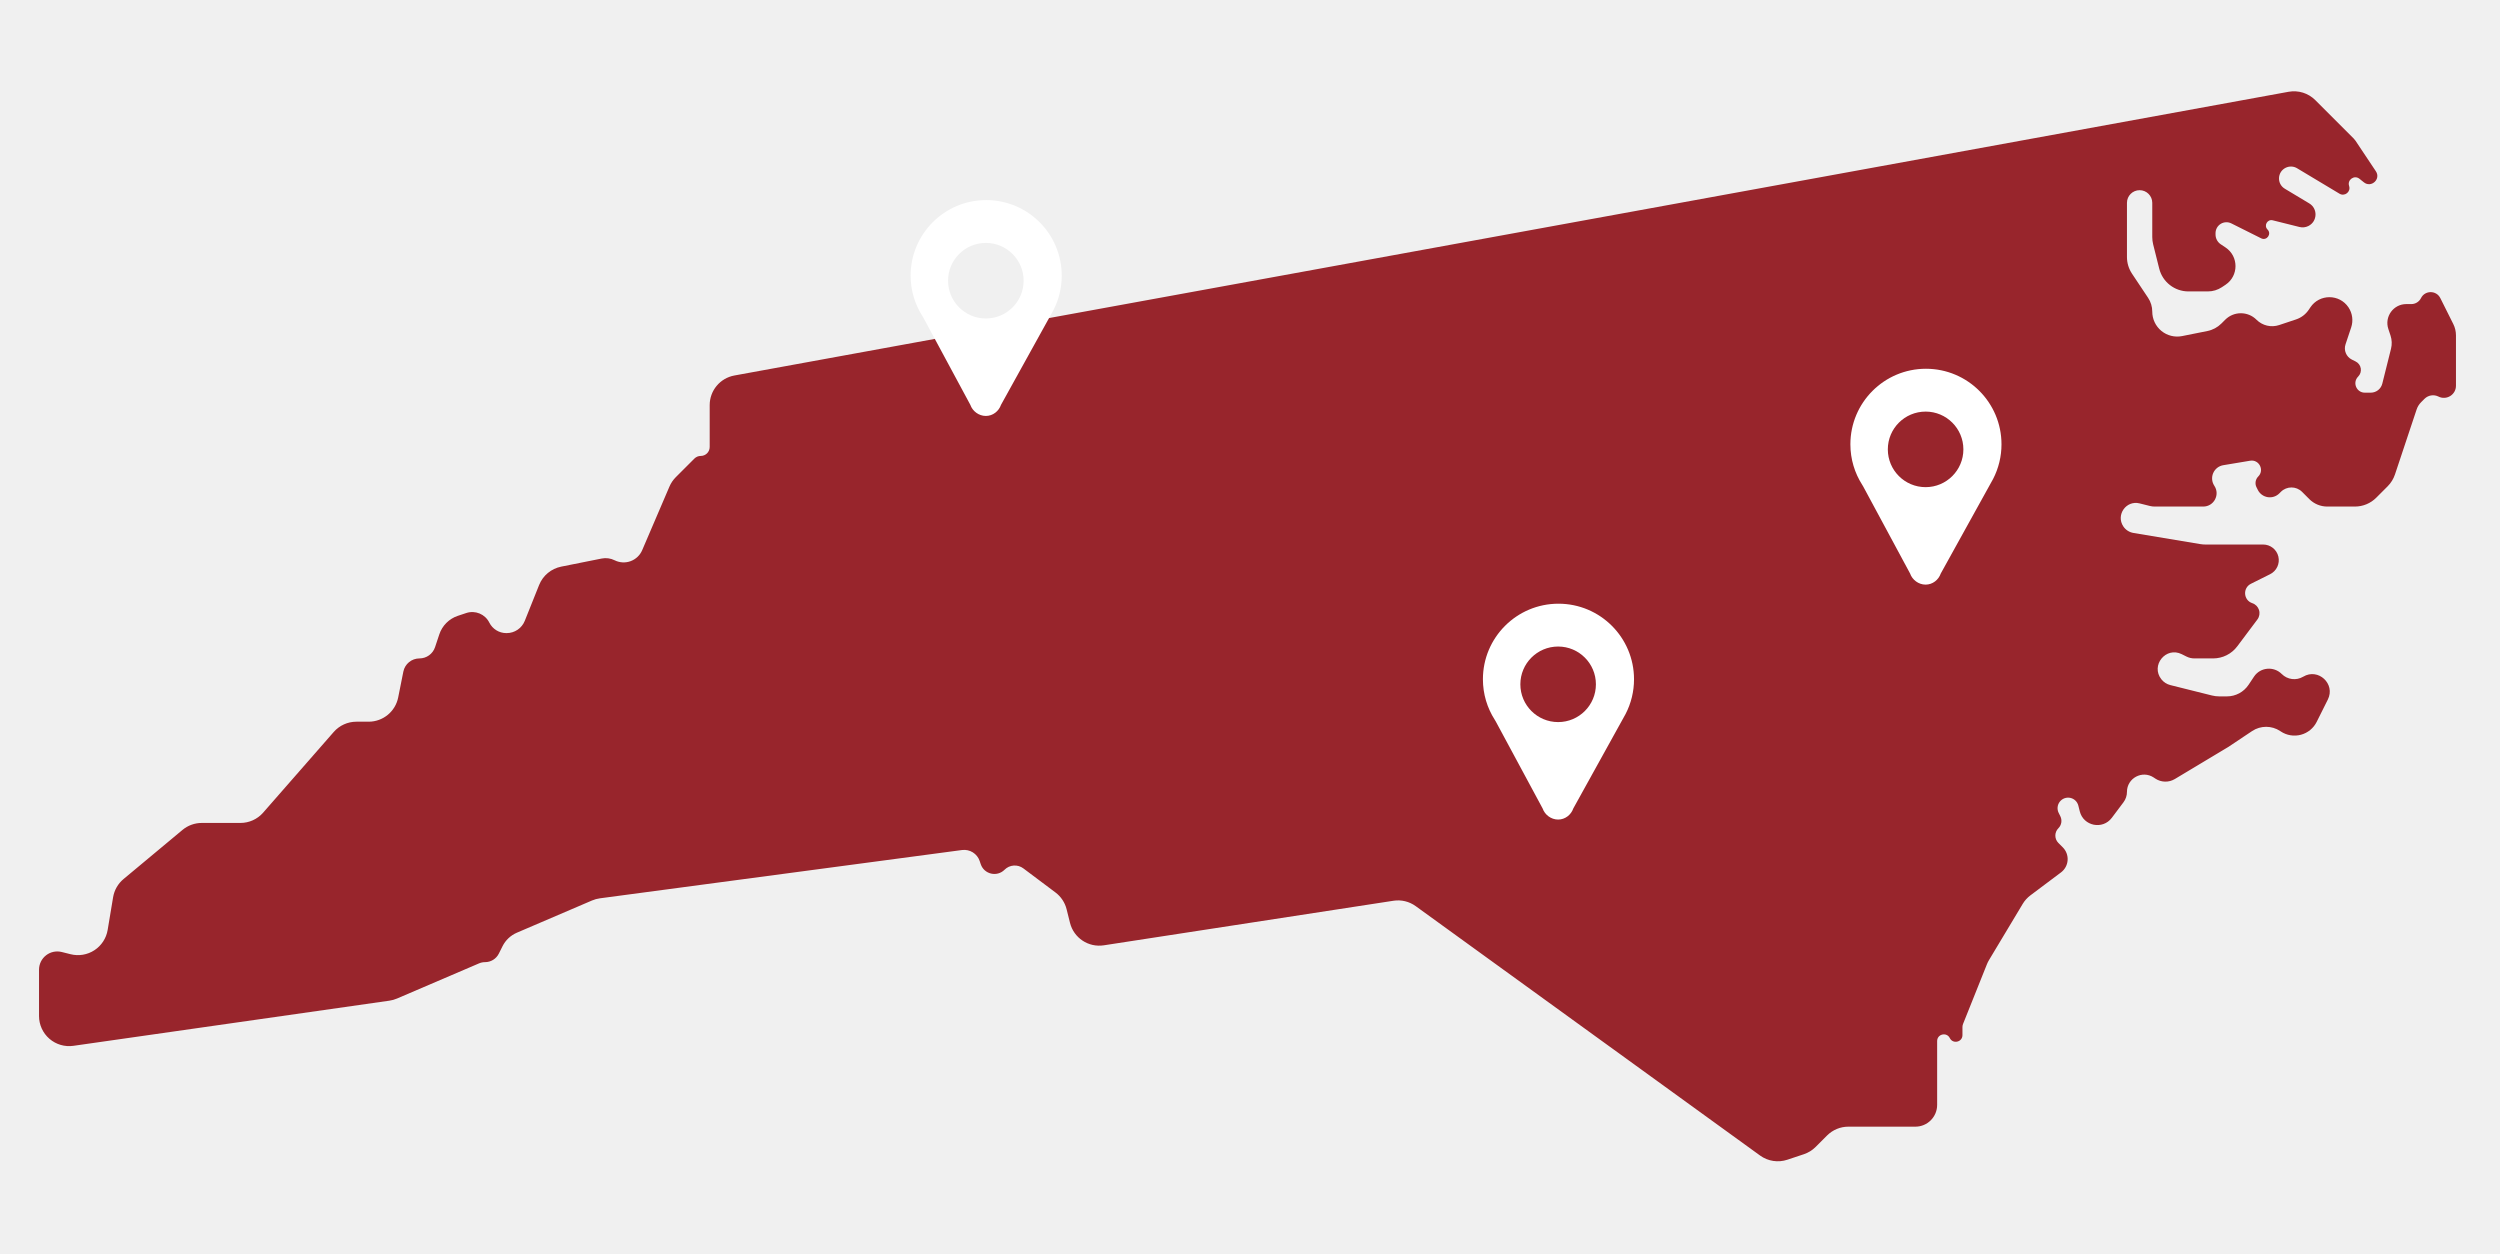
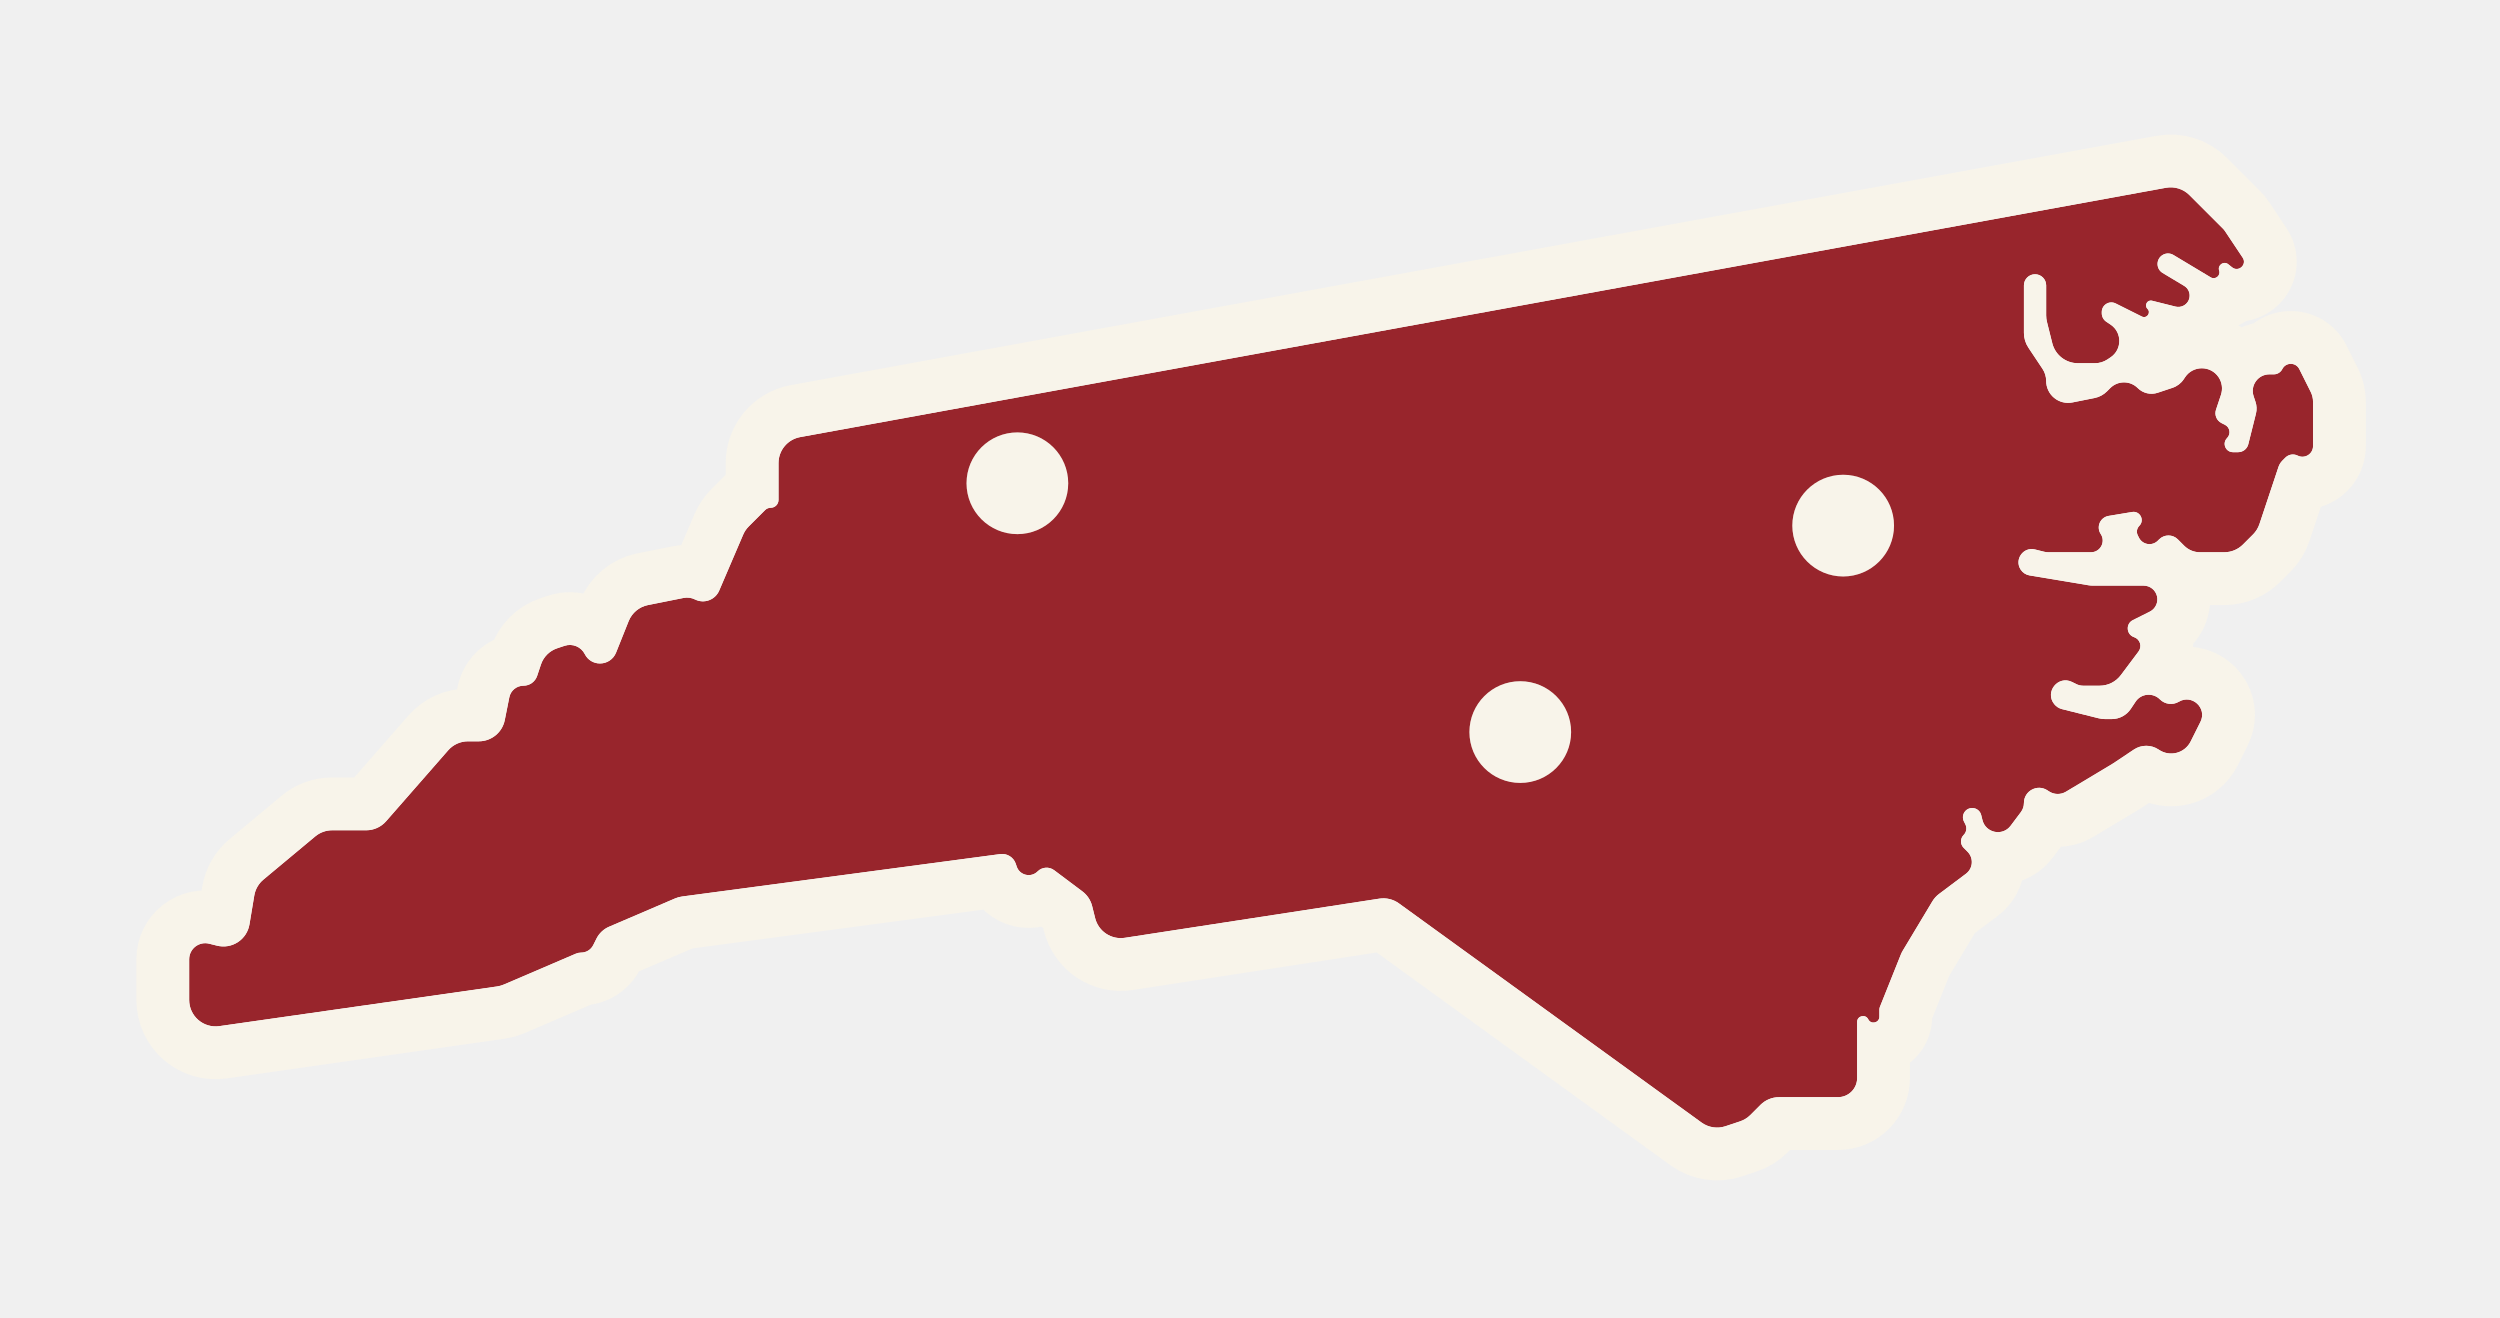
- <svg xmlns="http://www.w3.org/2000/svg" width="415" height="208" fill="none" viewBox="0 0 415 208">
-   <path fill="#98252C" fill-rule="evenodd" d="M117.808 67.252a5 5 0 0 1 4.102-4.92l257.994-47.096a5 5 0 0 1 4.433 1.383l6.386 6.386c.108.108.205.227.29.354l3.385 5.078c.867 1.3-.773 2.804-1.994 1.828l-.734-.588c-.849-.68-2.061.165-1.717 1.197.32.96-.728 1.801-1.596 1.28l-7.042-4.225a1.98 1.98 0 0 0-1.905-.073c-1.399.699-1.474 2.666-.134 3.47l4.061 2.437c1.45.87 1.368 2.999-.145 3.755a2.142 2.142 0 0 1-1.478.163l-4.439-1.11c-.897-.225-1.52.875-.866 1.53.731.73-.128 1.923-1.053 1.46l-4.956-2.478a1.811 1.811 0 0 0-2.621 1.62v.226c0 .653.326 1.262.869 1.624l.788.525c2.21 1.474 2.21 4.72 0 6.194l-.598.399a4.206 4.206 0 0 1-2.331.706h-3.226a5 5 0 0 1-4.851-3.788l-1.005-4.018a5.007 5.007 0 0 1-.149-1.213v-5.687a2.1 2.1 0 1 0-4.201 0v8.99a5 5 0 0 0 .84 2.774l2.666 4a4.14 4.14 0 0 1 .695 2.295 4.14 4.14 0 0 0 4.951 4.06l4.198-.84a4.556 4.556 0 0 0 2.33-1.248l.629-.628a3.672 3.672 0 0 1 5.193 0 3.67 3.67 0 0 0 3.757.887l2.812-.937a4.108 4.108 0 0 0 2.119-1.62l.251-.375c1.507-2.261 4.83-2.261 6.337 0 .651.977.815 2.201.444 3.316l-.941 2.821a2.085 2.085 0 0 0 1.045 2.522l.646.323a1.563 1.563 0 0 1 .406 2.503c-.985.985-.287 2.669 1.105 2.669h.989c.905 0 1.694-.617 1.913-1.495l1.448-5.79a3.962 3.962 0 0 0-.085-2.212l-.358-1.073c-.678-2.035.837-4.136 2.981-4.136h.834c.679 0 1.301-.384 1.604-.991.662-1.323 2.549-1.323 3.21 0l2.153 4.306c.292.583.443 1.226.443 1.878v8.364c0 1.493-1.571 2.464-2.906 1.796a2.008 2.008 0 0 0-2.318.376l-.559.559c-.341.34-.598.756-.75 1.213l-3.596 10.79a5.005 5.005 0 0 1-1.208 1.954l-1.902 1.903a5.001 5.001 0 0 1-3.536 1.464h-4.591a4.203 4.203 0 0 1-2.971-1.23l-1.211-1.212a2.488 2.488 0 0 0-3.519 0l-.256.256a2.228 2.228 0 0 1-3.568-.579l-.22-.44a1.548 1.548 0 0 1 .29-1.785c1.064-1.064.136-2.867-1.348-2.62l-4.459.744a2.218 2.218 0 0 0-1.481 3.418c.983 1.474-.074 3.448-1.845 3.448h-8.066a3.22 3.22 0 0 1-.776-.095l-1.727-.432c-2.224-.556-3.966 1.917-2.695 3.825a2.51 2.51 0 0 0 1.675 1.082l11.123 1.854c.272.046.547.068.822.068h9.593a2.598 2.598 0 0 1 1.162 4.92l-3.194 1.597c-1.393.696-1.248 2.728.229 3.22a1.748 1.748 0 0 1 .845 2.707l-3.347 4.463a5.002 5.002 0 0 1-4 2h-3.107c-.457 0-.908-.106-1.316-.311l-.782-.391c-2.638-1.319-5.221 1.876-3.378 4.179.376.47.896.804 1.48.95l6.905 1.726c.396.099.804.149 1.213.149h1.276c1.443 0 2.79-.721 3.59-1.921l.911-1.367c1.04-1.559 3.267-1.756 4.593-.431a2.926 2.926 0 0 0 3.563.451c2.493-1.496 5.395 1.191 4.095 3.792l-1.855 3.711a4.115 4.115 0 0 1-5.963 1.583l-.089-.06a4.21 4.21 0 0 0-4.669 0l-3.967 2.645-8.86 5.317a3.03 3.03 0 0 1-3.238-.077l-.257-.172c-1.902-1.268-4.45.095-4.45 2.381 0 .62-.201 1.222-.572 1.718l-1.941 2.587c-1.519 2.025-4.707 1.381-5.32-1.074l-.238-.95a1.751 1.751 0 1 0-3.265 1.208l.276.554a1.727 1.727 0 0 1-.323 1.993 1.726 1.726 0 0 0 0 2.441l.731.731a2.76 2.76 0 0 1-.296 4.159l-5.073 3.806a4.989 4.989 0 0 0-1.288 1.427l-5.592 9.32a5.013 5.013 0 0 0-.354.716l-3.951 9.877a1.43 1.43 0 0 0-.102.529v1.331c0 1.17-1.577 1.542-2.1.495-.524-1.046-2.101-.674-2.101.496v10.599a3.611 3.611 0 0 1-3.611 3.611h-11.123a4.996 4.996 0 0 0-3.535 1.464l-1.902 1.902a4.992 4.992 0 0 1-1.955 1.208l-2.747.916a5 5 0 0 1-4.514-.694l-57.175-41.405a4.993 4.993 0 0 0-3.693-.892l-48.08 7.397a4.999 4.999 0 0 1-5.611-3.729l-.565-2.259a5 5 0 0 0-1.85-2.787l-5.324-3.993a2.391 2.391 0 0 0-3.125.222c-1.256 1.257-3.396.752-3.958-.934l-.167-.502a2.718 2.718 0 0 0-2.937-1.834l-60.112 8.016c-.45.06-.891.181-1.309.36l-12.468 5.344a4.772 4.772 0 0 0-2.388 2.252l-.614 1.228a2.552 2.552 0 0 1-2.282 1.41c-.345 0-.687.07-1.005.206l-13.615 5.836a4.994 4.994 0 0 1-1.262.354l-52.455 7.494a5 5 0 0 1-5.707-4.95v-7.685a3.032 3.032 0 0 1 3.765-2.94l1.483.371a5 5 0 0 0 6.145-4.028l.905-5.432a5.002 5.002 0 0 1 1.731-3.019l9.787-8.156a5 5 0 0 1 3.201-1.159h6.424a5 5 0 0 0 3.763-1.708l11.716-13.391a5 5 0 0 1 3.763-1.707h2.034a5 5 0 0 0 4.903-4.02l.858-4.292a2.728 2.728 0 0 1 2.674-2.192 2.727 2.727 0 0 0 2.588-1.865l.71-2.133A4.858 4.858 0 0 1 76 102.228l1.395-.465a3.162 3.162 0 0 1 3.829 1.585 3.162 3.162 0 0 0 2.828 1.749h.05c1.327 0 2.52-.808 3.013-2.04l2.38-5.95a5 5 0 0 1 3.661-3.045l6.721-1.345a3.345 3.345 0 0 1 2.153.289 3.346 3.346 0 0 0 4.572-1.675l4.525-10.558a5.004 5.004 0 0 1 1.06-1.566l3.086-3.086a1.483 1.483 0 0 1 1.05-.435c.82 0 1.485-.665 1.485-1.485v-6.95Z" clip-rule="evenodd" />
-   <path fill="#fff" d="M163.705 33.214c-6.926 0-12.541 5.615-12.541 12.541 0 2.478.72 4.775 1.96 6.719.06.095.105.188.168.281l7.781 14.445c.366 1.05 1.401 1.847 2.577 1.847 1.175 0 2.153-.797 2.519-1.847l8.679-15.678a12.512 12.512 0 0 0 1.399-5.767c0-6.926-5.615-12.541-12.542-12.541Zm-.055 7.11a6.271 6.271 0 1 1 0 12.543 6.271 6.271 0 0 1 0-12.542Zm95.055 59.89c-6.926 0-12.541 5.615-12.541 12.542 0 2.477.72 4.774 1.96 6.718.06.095.105.188.168.281l7.781 14.445c.366 1.05 1.401 1.847 2.577 1.847 1.175 0 2.153-.797 2.519-1.847l8.679-15.677a12.514 12.514 0 0 0 1.399-5.767c0-6.927-5.615-12.542-12.542-12.542Zm-.055 7.111a6.27 6.27 0 1 1 0 12.541 6.27 6.27 0 0 1 0-12.541Zm61.055-46.111c-6.926 0-12.541 5.615-12.541 12.541 0 2.478.72 4.775 1.96 6.719.06.095.105.188.168.281l7.781 14.445c.366 1.05 1.401 1.847 2.577 1.847 1.175 0 2.153-.797 2.519-1.847l8.679-15.678a12.512 12.512 0 0 0 1.399-5.767c0-6.926-5.615-12.541-12.542-12.541Zm-.055 7.11a6.271 6.271 0 1 1 0 12.543 6.271 6.271 0 0 1 0-12.542Z" />
+ <svg xmlns="http://www.w3.org/2000/svg" width="482" height="254" fill="none" viewBox="0 0 482 254">
+   <mask id="a" width="431" height="202" x="25.473" y="25.723" fill="#000" maskUnits="userSpaceOnUse">
+     <path fill="#fff" d="M25.473 25.723h431v202h-431z" />
+     <path fill-rule="evenodd" d="M150.098 89.28a5.09 5.09 0 0 1 4.176-5.007l263.327-48.07a5.09 5.09 0 0 1 4.514 1.407l6.523 6.523c.11.11.209.231.295.36l3.455 5.183c.885 1.328-.789 2.863-2.035 1.866l-.75-.6c-.866-.693-2.102.17-1.752 1.222.327.98-.742 1.838-1.629 1.306l-7.186-4.312a2.022 2.022 0 0 0-1.945-.075c-1.428.714-1.505 2.722-.136 3.543l4.144 2.487c1.48.888 1.396 3.06-.148 3.832a2.188 2.188 0 0 1-1.509.166l-4.53-1.133c-.916-.229-1.551.894-.884 1.561.747.747-.13 1.963-1.074 1.49l-5.058-2.528a1.849 1.849 0 0 0-2.676 1.653v.231c0 .666.333 1.288.887 1.657l.805.537c2.255 1.503 2.255 4.817 0 6.32l-.611.408a4.29 4.29 0 0 1-2.379.72h-3.303a5.09 5.09 0 0 1-4.938-3.856l-1.028-4.112a5.086 5.086 0 0 1-.152-1.234v-5.806a2.144 2.144 0 0 0-4.288 0v9.179c0 1.005.298 1.987.855 2.823l2.724 4.086a4.23 4.23 0 0 1 .709 2.343 4.224 4.224 0 0 0 5.053 4.143l4.284-.857a4.653 4.653 0 0 0 2.379-1.273l.641-.642a3.748 3.748 0 0 1 5.3 0 3.748 3.748 0 0 0 3.835.906l2.869-.957a4.197 4.197 0 0 0 2.164-1.652l.256-.384c1.538-2.308 4.929-2.308 6.467 0 .665.998.832 2.247.453 3.384l-.96 2.88a2.127 2.127 0 0 0 1.067 2.574l.659.33a1.595 1.595 0 0 1 .414 2.554c-1.005 1.005-.293 2.723 1.128 2.723h1.009c.924 0 1.729-.628 1.953-1.525l1.477-5.91a4.032 4.032 0 0 0-.086-2.257l-.365-1.095c-.692-2.076.853-4.22 3.042-4.22h.851c.693 0 1.327-.393 1.638-1.013.674-1.35 2.6-1.35 3.275 0l2.197 4.395c.298.595.453 1.252.453 1.917v8.536c0 1.524-1.603 2.515-2.966 1.833a2.05 2.05 0 0 0-2.366.384l-.571.57c-.347.348-.61.772-.765 1.24l-3.671 11.014a5.086 5.086 0 0 1-1.23 1.989l-1.947 1.948a5.095 5.095 0 0 1-3.6 1.491h-4.691a4.286 4.286 0 0 1-3.031-1.256l-1.236-1.236a2.54 2.54 0 0 0-3.592 0l-.261.261a2.274 2.274 0 0 1-3.642-.591l-.224-.449a1.578 1.578 0 0 1 .296-1.822c1.085-1.086.139-2.926-1.376-2.673l-4.551.758a2.264 2.264 0 0 0-1.512 3.489c1.003 1.504-.075 3.519-1.883 3.519h-8.232c-.267 0-.533-.033-.792-.098l-1.762-.44c-2.27-.568-4.049 1.956-2.751 3.903a2.556 2.556 0 0 0 1.709 1.105l11.354 1.893c.276.046.556.069.837.069h9.792a2.65 2.65 0 0 1 1.185 5.02l-3.26 1.63c-1.421.711-1.274 2.785.234 3.288a1.782 1.782 0 0 1 .862 2.761l-3.42 4.561a5.089 5.089 0 0 1-4.072 2.036h-3.177c-.467 0-.927-.108-1.344-.317l-.798-.399c-2.692-1.346-5.327 1.914-3.447 4.264.384.48.915.821 1.511.97l7.048 1.762c.404.101.819.152 1.235.152h1.304a4.405 4.405 0 0 0 3.665-1.961l.929-1.394c1.061-1.592 3.335-1.793 4.687-.44a2.99 2.99 0 0 0 3.637.46c2.545-1.527 5.506 1.215 4.179 3.869l-1.893 3.788a4.2 4.2 0 0 1-6.085 1.616l-.091-.061a4.296 4.296 0 0 0-4.766 0l-4.049 2.699-9.042 5.426a3.09 3.09 0 0 1-3.304-.078l-.263-.176c-1.941-1.294-4.542.098-4.542 2.431a2.92 2.92 0 0 1-.584 1.752l-1.981 2.641c-1.549 2.067-4.803 1.41-5.43-1.096l-.242-.97a1.788 1.788 0 1 0-3.333 1.233l.283.566a1.763 1.763 0 0 1-.33 2.034 1.762 1.762 0 0 0 0 2.492l.745.745a2.817 2.817 0 0 1-.301 4.245l-5.18 3.885a5.101 5.101 0 0 0-1.311 1.454l-5.709 9.515a5.2 5.2 0 0 0-.361.729l-4.032 10.081a1.449 1.449 0 0 0-.104.54v1.358c0 1.194-1.61 1.574-2.144.506s-2.144-.688-2.144.506v10.817a3.685 3.685 0 0 1-3.685 3.685h-11.358c-1.35 0-2.644.537-3.599 1.491l-1.947 1.948c-.559.558-1.24.98-1.99 1.229l-2.813.938a5.09 5.09 0 0 1-4.595-.706l-58.363-42.266a5.087 5.087 0 0 0-3.759-.908l-49.088 7.552a5.09 5.09 0 0 1-5.713-3.796l-.58-2.321a5.087 5.087 0 0 0-1.884-2.838l-5.437-4.078a2.44 2.44 0 0 0-3.189.227c-1.282 1.283-3.466.767-4.04-.954l-.17-.511a2.773 2.773 0 0 0-2.998-1.872l-61.352 8.181a5.065 5.065 0 0 0-1.333.367l-12.726 5.454a4.873 4.873 0 0 0-2.438 2.299l-.626 1.252a2.603 2.603 0 0 1-2.329 1.44 2.62 2.62 0 0 0-1.026.21l-13.897 5.957c-.41.176-.843.297-1.285.36l-53.552 7.651a5.09 5.09 0 0 1-5.81-5.039v-7.858a3.093 3.093 0 0 1 3.842-3l1.528.382a5.091 5.091 0 0 0 6.255-4.102l.927-5.561a5.089 5.089 0 0 1 1.763-3.074l9.995-8.331a5.092 5.092 0 0 1 3.26-1.179h6.566a5.09 5.09 0 0 0 3.83-1.739l11.966-13.675a5.09 5.09 0 0 1 3.83-1.739h2.093a5.09 5.09 0 0 0 4.992-4.092l.878-4.39a2.784 2.784 0 0 1 2.729-2.238 2.781 2.781 0 0 0 2.64-1.903l.726-2.177a4.957 4.957 0 0 1 3.136-3.136l1.424-.475a3.227 3.227 0 0 1 3.907 1.619 3.23 3.23 0 0 0 2.887 1.784h.052a3.312 3.312 0 0 0 3.074-2.081l2.431-6.079a5.09 5.09 0 0 1 3.728-3.101l6.866-1.373a3.412 3.412 0 0 1 2.197.294 3.416 3.416 0 0 0 4.667-1.709l4.619-10.778a5.082 5.082 0 0 1 1.079-1.595l3.15-3.15c.285-.285.67-.444 1.072-.444.838 0 1.516-.68 1.516-1.516V89.28Z" clip-rule="evenodd" />
+   </mask>
+   <path fill="#98252C" fill-rule="evenodd" d="M150.098 89.28a5.09 5.09 0 0 1 4.176-5.007l263.327-48.07a5.09 5.09 0 0 1 4.514 1.407l6.523 6.523c.11.11.209.231.295.36l3.455 5.183c.885 1.328-.789 2.863-2.035 1.866l-.75-.6c-.866-.693-2.102.17-1.752 1.222.327.98-.742 1.838-1.629 1.306l-7.186-4.312a2.022 2.022 0 0 0-1.945-.075c-1.428.714-1.505 2.722-.136 3.543l4.144 2.487c1.48.888 1.396 3.06-.148 3.832a2.188 2.188 0 0 1-1.509.166l-4.53-1.133c-.916-.229-1.551.894-.884 1.561.747.747-.13 1.963-1.074 1.49l-5.058-2.528a1.849 1.849 0 0 0-2.676 1.653v.231c0 .666.333 1.288.887 1.657l.805.537c2.255 1.503 2.255 4.817 0 6.32l-.611.408a4.29 4.29 0 0 1-2.379.72h-3.303a5.09 5.09 0 0 1-4.938-3.856l-1.028-4.112a5.086 5.086 0 0 1-.152-1.234v-5.806a2.144 2.144 0 0 0-4.288 0v9.179c0 1.005.298 1.987.855 2.823l2.724 4.086a4.23 4.23 0 0 1 .709 2.343 4.224 4.224 0 0 0 5.053 4.143l4.284-.857a4.653 4.653 0 0 0 2.379-1.273l.641-.642a3.748 3.748 0 0 1 5.3 0 3.748 3.748 0 0 0 3.835.906l2.869-.957a4.197 4.197 0 0 0 2.164-1.652l.256-.384c1.538-2.308 4.929-2.308 6.467 0 .665.998.832 2.247.453 3.384l-.96 2.88a2.127 2.127 0 0 0 1.067 2.574l.659.33a1.595 1.595 0 0 1 .414 2.554c-1.005 1.005-.293 2.723 1.128 2.723h1.009c.924 0 1.729-.628 1.953-1.525l1.477-5.91a4.032 4.032 0 0 0-.086-2.257l-.365-1.095c-.692-2.076.853-4.22 3.042-4.22h.851c.693 0 1.327-.393 1.638-1.013.674-1.35 2.6-1.35 3.275 0l2.197 4.395c.298.595.453 1.252.453 1.917v8.536c0 1.524-1.603 2.515-2.966 1.833a2.05 2.05 0 0 0-2.366.384l-.571.57c-.347.348-.61.772-.765 1.24l-3.671 11.014a5.086 5.086 0 0 1-1.23 1.989l-1.947 1.948a5.095 5.095 0 0 1-3.6 1.491h-4.691a4.286 4.286 0 0 1-3.031-1.256l-1.236-1.236a2.54 2.54 0 0 0-3.592 0l-.261.261a2.274 2.274 0 0 1-3.642-.591l-.224-.449a1.578 1.578 0 0 1 .296-1.822c1.085-1.086.139-2.926-1.376-2.673l-4.551.758a2.264 2.264 0 0 0-1.512 3.489c1.003 1.504-.075 3.519-1.883 3.519h-8.232c-.267 0-.533-.033-.792-.098l-1.762-.44c-2.27-.568-4.049 1.956-2.751 3.903a2.556 2.556 0 0 0 1.709 1.105l11.354 1.893c.276.046.556.069.837.069h9.792a2.65 2.65 0 0 1 1.185 5.02l-3.26 1.63c-1.421.711-1.274 2.785.234 3.288a1.782 1.782 0 0 1 .862 2.761l-3.42 4.561a5.089 5.089 0 0 1-4.072 2.036h-3.177c-.467 0-.927-.108-1.344-.317l-.798-.399c-2.692-1.346-5.327 1.914-3.447 4.264.384.48.915.821 1.511.97l7.048 1.762c.404.101.819.152 1.235.152h1.304a4.405 4.405 0 0 0 3.665-1.961l.929-1.394c1.061-1.592 3.335-1.793 4.687-.44a2.99 2.99 0 0 0 3.637.46c2.545-1.527 5.506 1.215 4.179 3.869l-1.893 3.788a4.2 4.2 0 0 1-6.085 1.616l-.091-.061a4.296 4.296 0 0 0-4.766 0l-4.049 2.699-9.042 5.426a3.09 3.09 0 0 1-3.304-.078l-.263-.176c-1.941-1.294-4.542.098-4.542 2.431a2.92 2.92 0 0 1-.584 1.752l-1.981 2.641c-1.549 2.067-4.803 1.41-5.43-1.096l-.242-.97a1.788 1.788 0 1 0-3.333 1.233l.283.566a1.763 1.763 0 0 1-.33 2.034 1.762 1.762 0 0 0 0 2.492l.745.745a2.817 2.817 0 0 1-.301 4.245l-5.18 3.885a5.101 5.101 0 0 0-1.311 1.454l-5.709 9.515a5.2 5.2 0 0 0-.361.729l-4.032 10.081a1.449 1.449 0 0 0-.104.54v1.358c0 1.194-1.61 1.574-2.144.506s-2.144-.688-2.144.506v10.817a3.685 3.685 0 0 1-3.685 3.685h-11.358c-1.35 0-2.644.537-3.599 1.491l-1.947 1.948c-.559.558-1.24.98-1.99 1.229l-2.813.938a5.09 5.09 0 0 1-4.595-.706l-58.363-42.266a5.087 5.087 0 0 0-3.759-.908l-49.088 7.552a5.09 5.09 0 0 1-5.713-3.796l-.58-2.321a5.087 5.087 0 0 0-1.884-2.838l-5.437-4.078a2.44 2.44 0 0 0-3.189.227c-1.282 1.283-3.466.767-4.04-.954l-.17-.511a2.773 2.773 0 0 0-2.998-1.872l-61.352 8.181a5.065 5.065 0 0 0-1.333.367l-12.726 5.454a4.873 4.873 0 0 0-2.438 2.299l-.626 1.252a2.603 2.603 0 0 1-2.329 1.44 2.62 2.62 0 0 0-1.026.21l-13.897 5.957c-.41.176-.843.297-1.285.36l-53.552 7.651a5.09 5.09 0 0 1-5.81-5.039v-7.858a3.093 3.093 0 0 1 3.842-3l1.528.382a5.091 5.091 0 0 0 6.255-4.102l.927-5.561a5.089 5.089 0 0 1 1.763-3.074l9.995-8.331a5.092 5.092 0 0 1 3.26-1.179h6.566a5.09 5.09 0 0 0 3.83-1.739l11.966-13.675a5.09 5.09 0 0 1 3.83-1.739h2.093a5.09 5.09 0 0 0 4.992-4.092l.878-4.39a2.784 2.784 0 0 1 2.729-2.238 2.781 2.781 0 0 0 2.64-1.903l.726-2.177a4.957 4.957 0 0 1 3.136-3.136l1.424-.475a3.227 3.227 0 0 1 3.907 1.619 3.23 3.23 0 0 0 2.887 1.784h.052a3.312 3.312 0 0 0 3.074-2.081l2.431-6.079a5.09 5.09 0 0 1 3.728-3.101l6.866-1.373a3.412 3.412 0 0 1 2.197.294 3.416 3.416 0 0 0 4.667-1.709l4.619-10.778a5.082 5.082 0 0 1 1.079-1.595l3.15-3.15c.285-.285.67-.444 1.072-.444.838 0 1.516-.68 1.516-1.516V89.28Z" clip-rule="evenodd" />
+   <path stroke="#F8F4EA" stroke-linecap="round" stroke-linejoin="round" stroke-width="20.361" d="M150.098 89.28a5.09 5.09 0 0 1 4.176-5.007l263.327-48.07a5.09 5.09 0 0 1 4.514 1.407l6.523 6.523c.11.11.209.231.295.36l3.455 5.183c.885 1.328-.789 2.863-2.035 1.866l-.75-.6c-.866-.693-2.102.17-1.752 1.222.327.98-.742 1.838-1.629 1.306l-7.186-4.312a2.022 2.022 0 0 0-1.945-.075c-1.428.714-1.505 2.722-.136 3.543l4.144 2.487c1.48.888 1.396 3.06-.148 3.832a2.188 2.188 0 0 1-1.509.166l-4.53-1.133c-.916-.229-1.551.894-.884 1.561.747.747-.13 1.963-1.074 1.49l-5.058-2.528a1.849 1.849 0 0 0-2.676 1.653v.231c0 .666.333 1.288.887 1.657l.805.537c2.255 1.503 2.255 4.817 0 6.32l-.611.408a4.29 4.29 0 0 1-2.379.72h-3.303a5.09 5.09 0 0 1-4.938-3.856l-1.028-4.112a5.086 5.086 0 0 1-.152-1.234v-5.806a2.144 2.144 0 0 0-4.288 0v9.179c0 1.005.298 1.987.855 2.823l2.724 4.086a4.23 4.23 0 0 1 .709 2.343 4.224 4.224 0 0 0 5.053 4.143l4.284-.857a4.653 4.653 0 0 0 2.379-1.273l.641-.642a3.748 3.748 0 0 1 5.3 0 3.748 3.748 0 0 0 3.835.906l2.869-.957a4.197 4.197 0 0 0 2.164-1.652l.256-.384c1.538-2.308 4.929-2.308 6.467 0 .665.998.832 2.247.453 3.384l-.96 2.88a2.127 2.127 0 0 0 1.067 2.574l.659.33a1.595 1.595 0 0 1 .414 2.554c-1.005 1.005-.293 2.723 1.128 2.723h1.009c.924 0 1.729-.628 1.953-1.525l1.477-5.91a4.032 4.032 0 0 0-.086-2.257l-.365-1.095c-.692-2.076.853-4.22 3.042-4.22h.851c.693 0 1.327-.393 1.638-1.013.674-1.35 2.6-1.35 3.275 0l2.197 4.395c.298.595.453 1.252.453 1.917v8.536c0 1.524-1.603 2.515-2.966 1.833a2.05 2.05 0 0 0-2.366.384l-.571.57c-.347.348-.61.772-.765 1.24l-3.671 11.014a5.086 5.086 0 0 1-1.23 1.989l-1.947 1.948a5.095 5.095 0 0 1-3.6 1.491h-4.691a4.286 4.286 0 0 1-3.031-1.256l-1.236-1.236a2.54 2.54 0 0 0-3.592 0l-.261.261a2.274 2.274 0 0 1-3.642-.591l-.224-.449a1.578 1.578 0 0 1 .296-1.822c1.085-1.086.139-2.926-1.376-2.673l-4.551.758a2.264 2.264 0 0 0-1.512 3.489c1.003 1.504-.075 3.519-1.883 3.519h-8.232c-.267 0-.533-.033-.792-.098l-1.762-.44c-2.27-.568-4.049 1.956-2.751 3.903a2.556 2.556 0 0 0 1.709 1.105l11.354 1.893c.276.046.556.069.837.069h9.792a2.65 2.65 0 0 1 1.185 5.02l-3.26 1.63c-1.421.711-1.274 2.785.234 3.288a1.782 1.782 0 0 1 .862 2.761l-3.42 4.561a5.089 5.089 0 0 1-4.072 2.036h-3.177c-.467 0-.927-.108-1.344-.317l-.798-.399c-2.692-1.346-5.327 1.914-3.447 4.264.384.48.915.821 1.511.97l7.048 1.762c.404.101.819.152 1.235.152h1.304a4.405 4.405 0 0 0 3.665-1.961l.929-1.394c1.061-1.592 3.335-1.793 4.687-.44a2.99 2.99 0 0 0 3.637.46c2.545-1.527 5.506 1.215 4.179 3.869l-1.893 3.788a4.2 4.2 0 0 1-6.085 1.616l-.091-.061a4.296 4.296 0 0 0-4.766 0l-4.049 2.699-9.042 5.426a3.09 3.09 0 0 1-3.304-.078l-.263-.176c-1.941-1.294-4.542.098-4.542 2.431a2.92 2.92 0 0 1-.584 1.752l-1.981 2.641c-1.549 2.067-4.803 1.41-5.43-1.096l-.242-.97a1.788 1.788 0 1 0-3.333 1.233l.283.566a1.763 1.763 0 0 1-.33 2.034 1.762 1.762 0 0 0 0 2.492l.745.745a2.817 2.817 0 0 1-.301 4.245l-5.18 3.885a5.101 5.101 0 0 0-1.311 1.454l-5.709 9.515a5.2 5.2 0 0 0-.361.729l-4.032 10.081a1.449 1.449 0 0 0-.104.54v1.358c0 1.194-1.61 1.574-2.144.506s-2.144-.688-2.144.506v10.817a3.685 3.685 0 0 1-3.685 3.685h-11.358c-1.35 0-2.644.537-3.599 1.491l-1.947 1.948c-.559.558-1.24.98-1.99 1.229l-2.813.938a5.09 5.09 0 0 1-4.595-.706l-58.363-42.266a5.087 5.087 0 0 0-3.759-.908l-49.088 7.552a5.09 5.09 0 0 1-5.713-3.796l-.58-2.321a5.087 5.087 0 0 0-1.884-2.838l-5.437-4.078a2.44 2.44 0 0 0-3.189.227c-1.282 1.283-3.466.767-4.04-.954l-.17-.511a2.773 2.773 0 0 0-2.998-1.872l-61.352 8.181a5.065 5.065 0 0 0-1.333.367l-12.726 5.454a4.873 4.873 0 0 0-2.438 2.299l-.626 1.252a2.603 2.603 0 0 1-2.329 1.44 2.62 2.62 0 0 0-1.026.21l-13.897 5.957c-.41.176-.843.297-1.285.36l-53.552 7.651a5.09 5.09 0 0 1-5.81-5.039v-7.858a3.093 3.093 0 0 1 3.842-3l1.528.382a5.091 5.091 0 0 0 6.255-4.102l.927-5.561a5.089 5.089 0 0 1 1.763-3.074l9.995-8.331a5.092 5.092 0 0 1 3.26-1.179h6.566a5.09 5.09 0 0 0 3.83-1.739l11.966-13.675a5.09 5.09 0 0 1 3.83-1.739h2.093a5.09 5.09 0 0 0 4.992-4.092l.878-4.39a2.784 2.784 0 0 1 2.729-2.238 2.781 2.781 0 0 0 2.64-1.903l.726-2.177a4.957 4.957 0 0 1 3.136-3.136l1.424-.475a3.227 3.227 0 0 1 3.907 1.619 3.23 3.23 0 0 0 2.887 1.784h.052a3.312 3.312 0 0 0 3.074-2.081l2.431-6.079a5.09 5.09 0 0 1 3.728-3.101l6.866-1.373a3.412 3.412 0 0 1 2.197.294 3.416 3.416 0 0 0 4.667-1.709l4.619-10.778a5.082 5.082 0 0 1 1.079-1.595l3.15-3.15c.285-.285.67-.444 1.072-.444.838 0 1.516-.68 1.516-1.516V89.28Z" clip-rule="evenodd" mask="url(#a)" />
+   <ellipse cx="196.15" cy="93.175" fill="#F8F4EA" rx="9.802" ry="9.804" />
+   <ellipse cx="196.15" cy="93.175" fill="#F8F4EA" opacity=".3" rx="9.802" ry="9.804" />
+   <ellipse cx="293.107" cy="141.144" fill="#F8F4EA" rx="9.802" ry="9.804" />
+   <ellipse cx="293.107" cy="141.144" fill="#F8F4EA" opacity=".3" rx="9.802" ry="9.804" />
+   <ellipse cx="355.364" cy="101.339" fill="#F8F4EA" rx="9.802" ry="9.804" />
+   <ellipse cx="355.364" cy="101.339" fill="#F8F4EA" opacity=".3" rx="9.802" ry="9.804" />
</svg>
